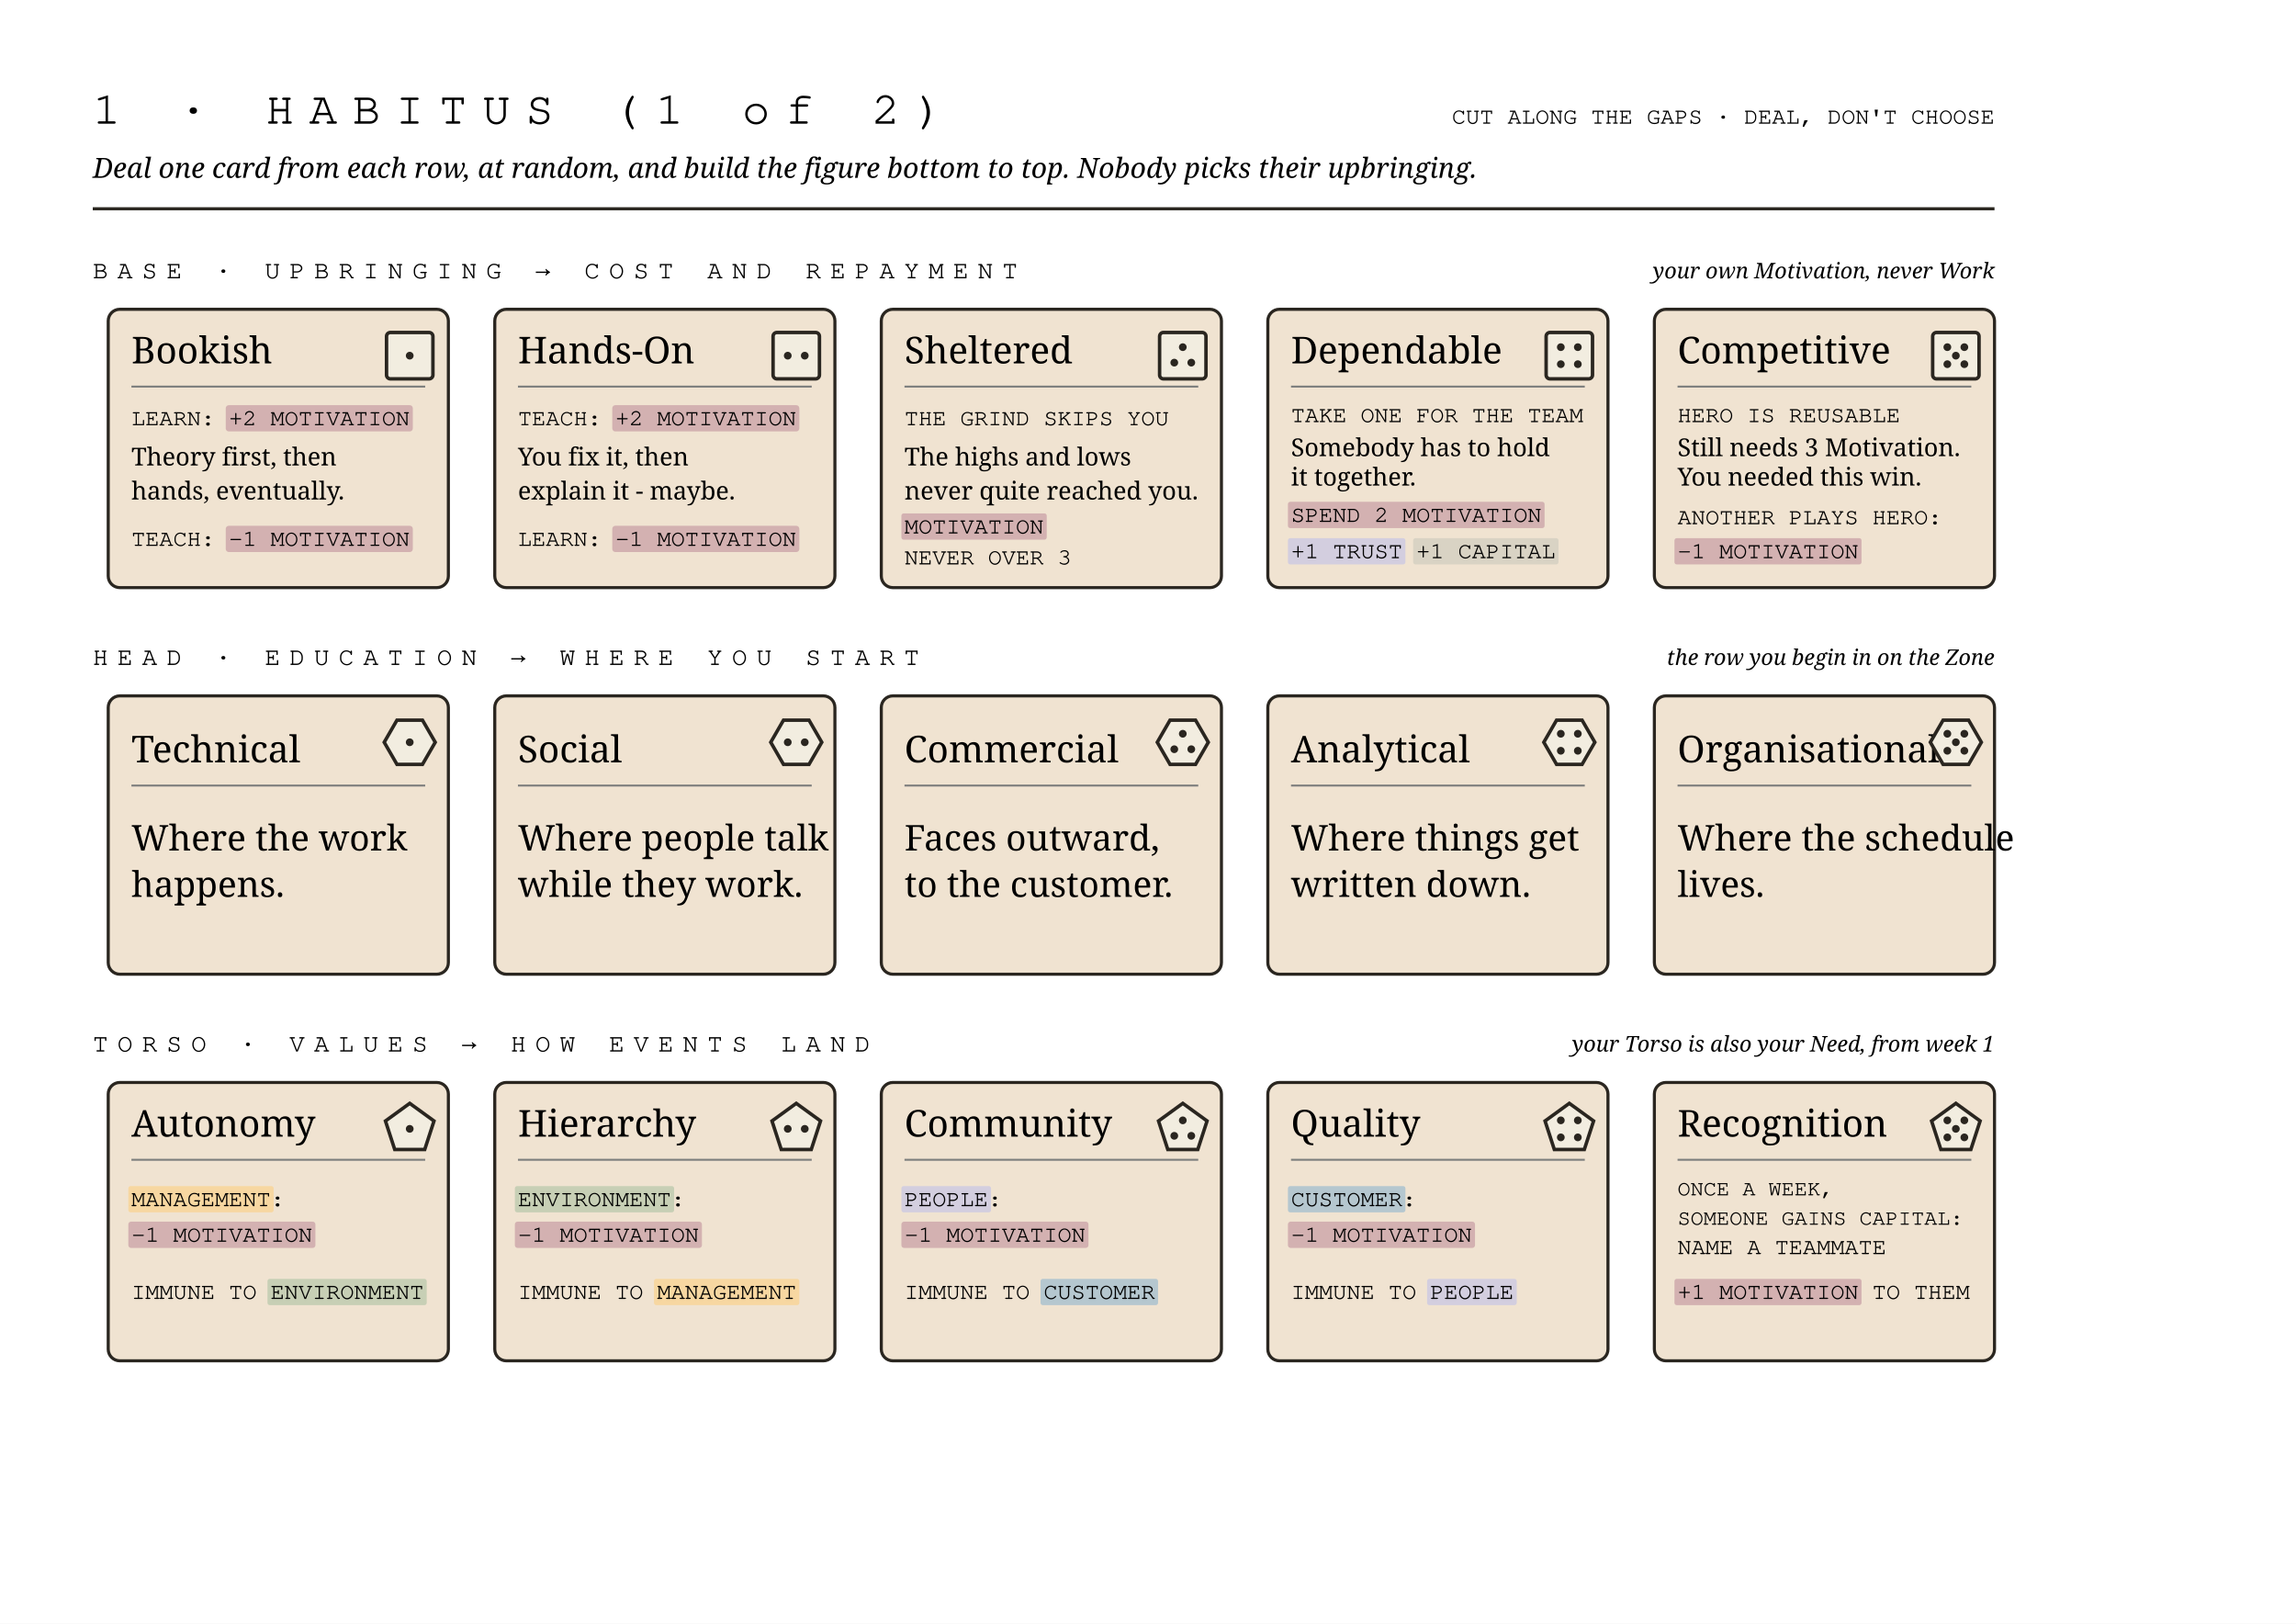
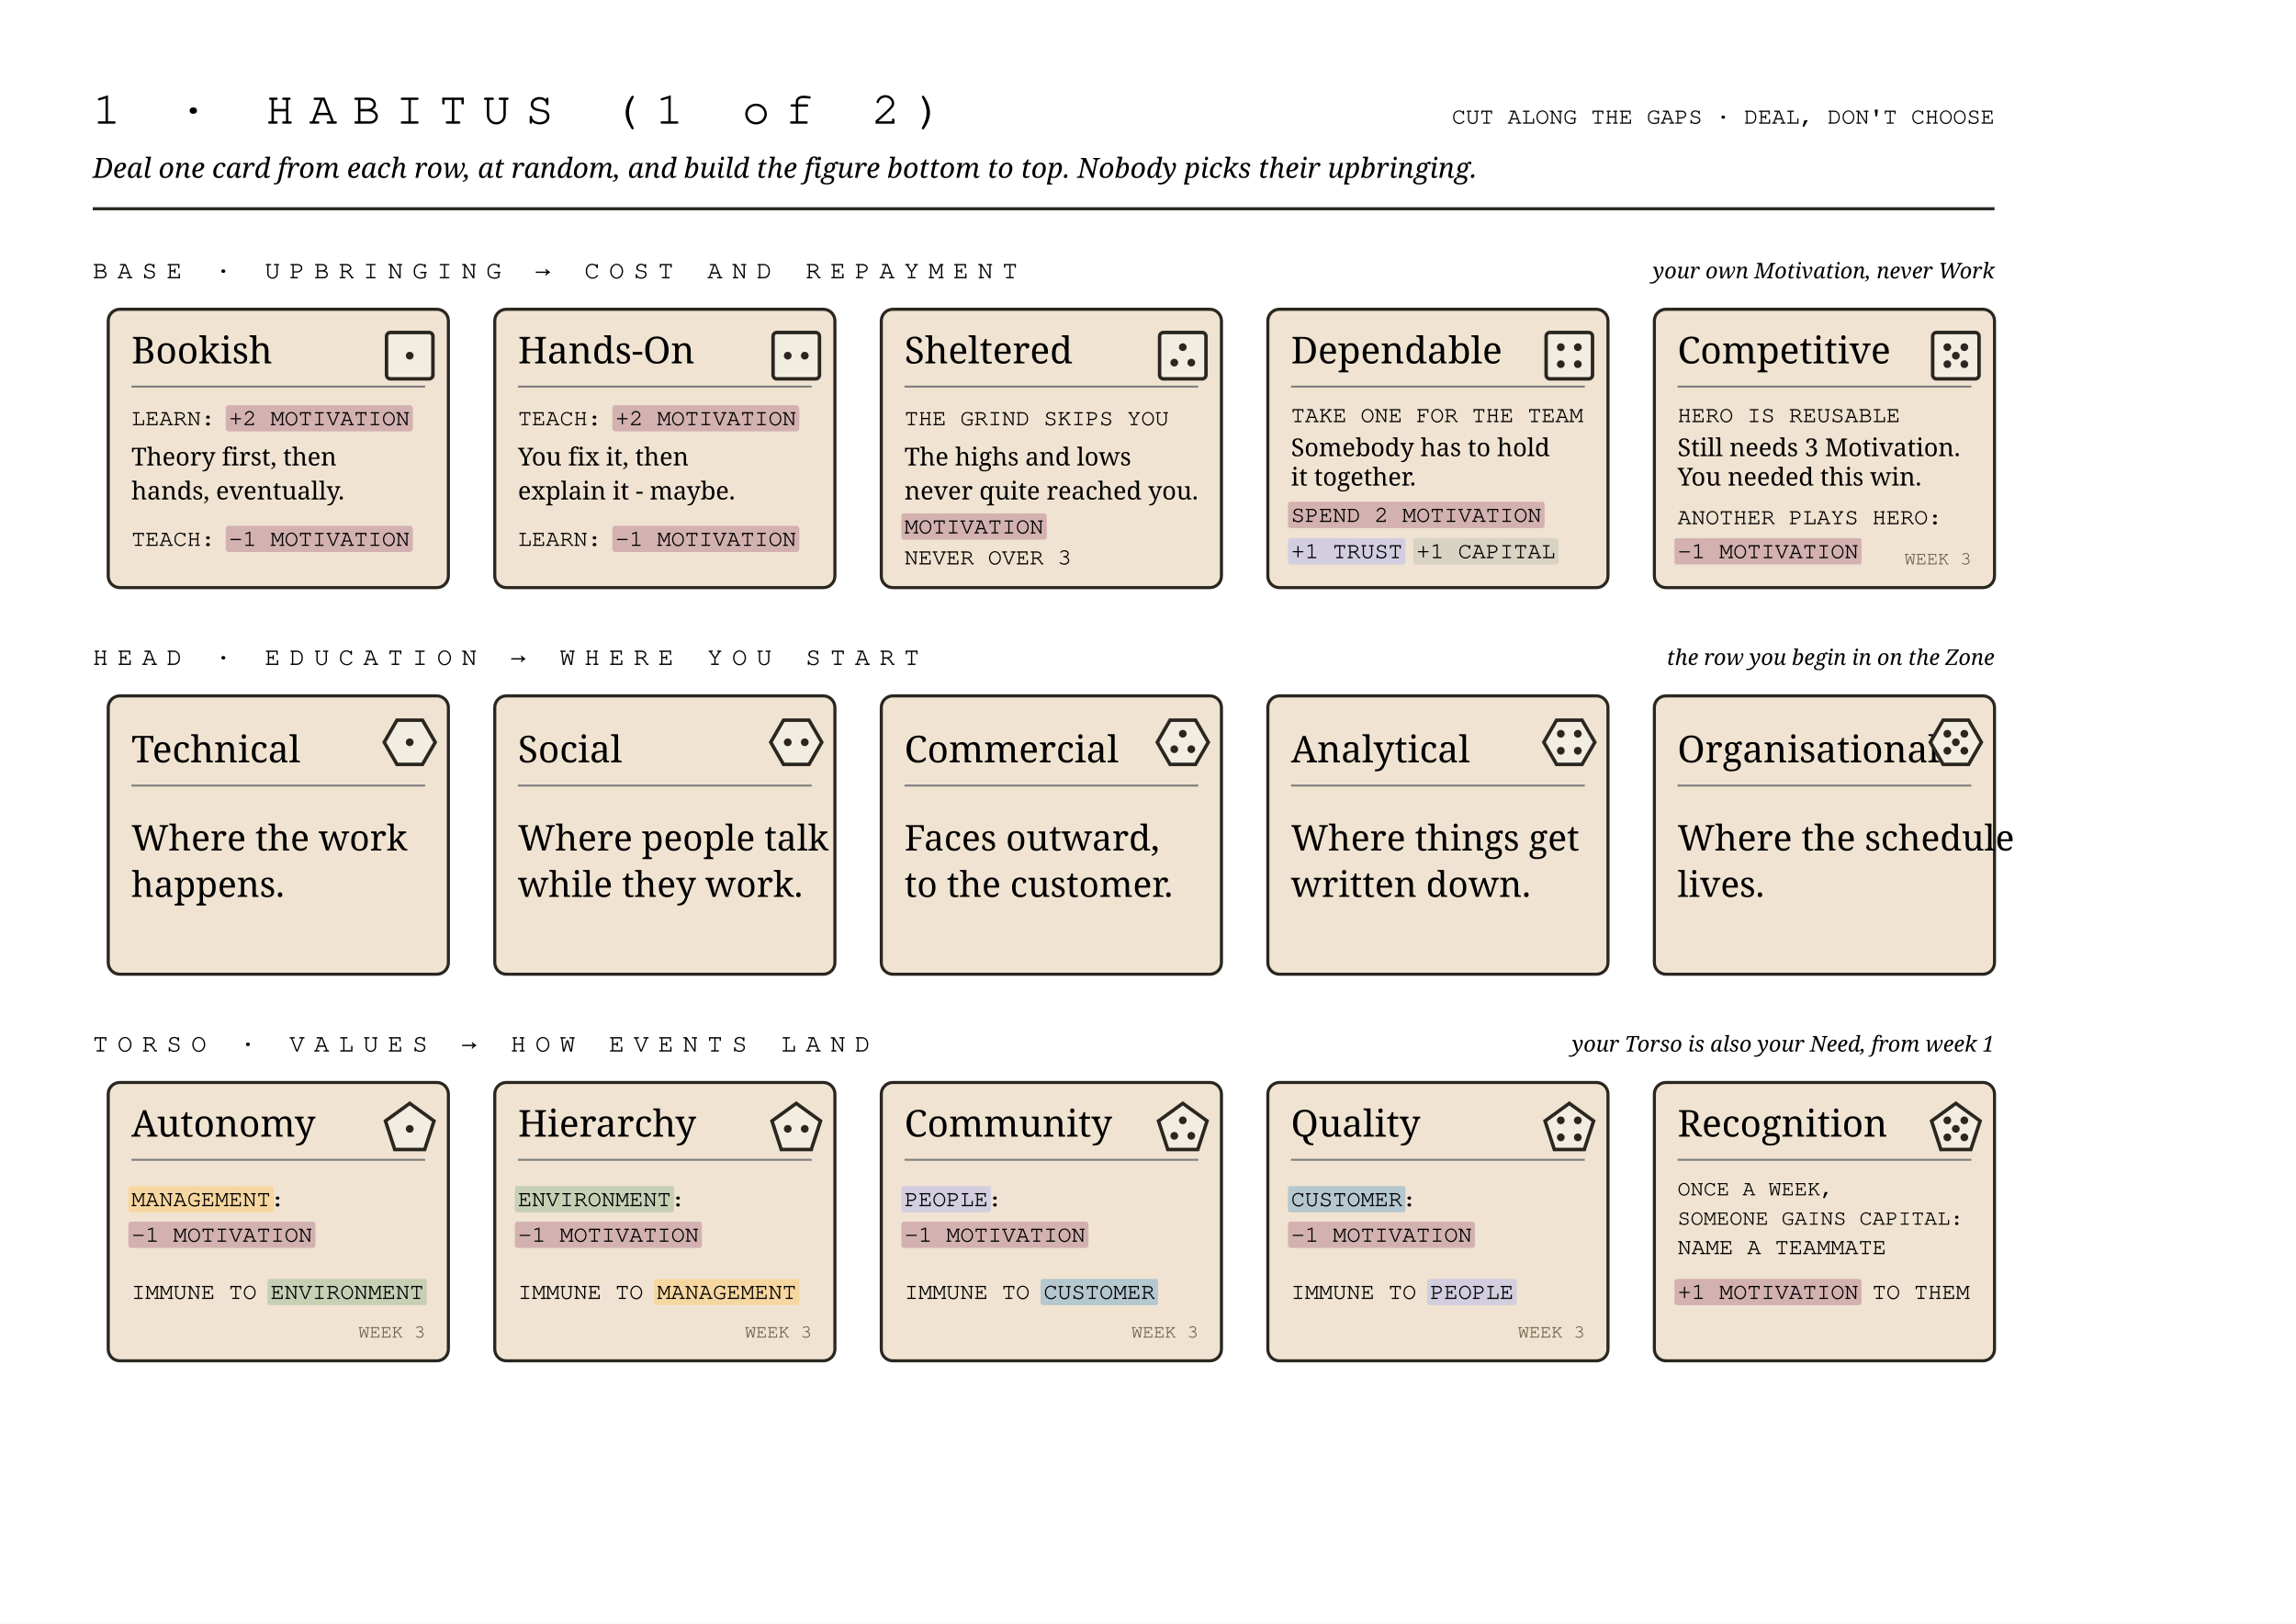
<svg xmlns="http://www.w3.org/2000/svg" width="297mm" height="210mm" viewBox="0 0 297 210">
  <style>
  .serif { font-family:"EB Garamond",Garamond,Georgia,serif; fill:#000000; }
  .mono  { font-family:"IBM Plex Mono","Courier Prime",Courier,monospace; fill:#000000; }
  .cut   { fill:#F0E3D1; stroke:#2A2620; stroke-width:.4; }
  .hair  { stroke:#4A5259; stroke-width:.25; fill:none; opacity:.7; }
  .nm    { font-size:4.2px; }
  .ef    { font-size:2.5px; }
  .rl    { font-size: 3.3px; letter-spacing:1.2px; }
  .ic    { fill:#F2EDE0; stroke:#2A2620; stroke-width:.45; }
  .pip   { fill:#2A2620; stroke:none; }
+   .wk    { fill:#6E6249; }
</style>
  <defs>
    <g id="sh-base">
      <rect x="-3" y="-3" width="6" height="6" rx=".5" class="ic" />
    </g>
    <g id="sh-head">
      <polygon points="3.3,0 1.65,2.86 -1.65,2.86 -3.3,0 -1.65,-2.86 1.65,-2.86" class="ic" />
    </g>
    <g id="sh-torso">
      <polygon points="0,-3.3 3.14,-1.02 1.94,2.67 -1.94,2.67 -3.14,-1.02" class="ic" />
    </g>
    <g id="p1">
      <circle cx="0" cy="0" r=".5" class="pip" />
    </g>
    <g id="p2">
      <circle cx="-1.1" cy="0" r=".5" class="pip" />
      <circle cx="1.1" cy="0" r=".5" class="pip" />
    </g>
    <g id="p3">
      <circle cx="0" cy="-1.1" r=".5" class="pip" />
      <circle cx="-1.1" cy="0.9" r=".5" class="pip" />
      <circle cx="1.1" cy="0.9" r=".5" class="pip" />
    </g>
    <g id="p4">
      <circle cx="-1.1" cy="-1.1" r=".5" class="pip" />
      <circle cx="1.1" cy="-1.1" r=".5" class="pip" />
      <circle cx="-1.1" cy="1.1" r=".5" class="pip" />
      <circle cx="1.1" cy="1.1" r=".5" class="pip" />
    </g>
    <g id="p5">
      <circle cx="-1.1" cy="-1.1" r=".5" class="pip" />
      <circle cx="1.1" cy="-1.1" r=".5" class="pip" />
      <circle cx="0" cy="0" r=".5" class="pip" />
      <circle cx="-1.1" cy="1.1" r=".5" class="pip" />
      <circle cx="1.1" cy="1.1" r=".5" class="pip" />
    </g>
  </defs>
  <rect width="297" height="210" fill="#FFFFFF" />
  <text x="12" y="16" class="mono" font-size="6" letter-spacing="2">1 · HABITUS (1 of 2)</text>
  <text x="12" y="23" class="serif" font-size="3.6" font-style="italic">Deal one card from each row, at random, and build the figure bottom to top. Nobody picks their upbringing.</text>
  <text x="258" y="16" class="mono" font-size="3" text-anchor="end">CUT ALONG THE GAPS · DEAL, DON'T CHOOSE</text>
  <line x1="12" y1="27" x2="258" y2="27" stroke="#2A2620" stroke-width=".4" />
  <text x="12" y="36" class="mono rl">BASE · UPBRINGING → COST AND REPAYMENT</text>
  <text x="258" y="36" class="serif" font-size="2.8" text-anchor="end" font-style="italic">your own Motivation, never Work</text>
  <g>
    <rect x="14" y="40" width="44" height="36" rx="1.5" class="cut" />
    <text x="17" y="47" class="serif" font-size="4.8">Bookish</text>
    <line x1="17" y1="50" x2="55" y2="50" class="hair" />
    <rect x="29.2" y="52.4" width="24.2" height="3.4" rx=".4" fill="#D3B1B1" />
    <text x="17" y="55" class="mono" font-size="3">LEARN: +2 MOTIVATION</text>
    <text x="17" y="60.2" class="serif" font-size="3.2">Theory first, then</text>
    <text x="17" y="64.6" class="serif" font-size="3.2">hands, eventually.</text>
    <rect x="29.2" y="68" width="24.2" height="3.4" rx=".4" fill="#D3B1B1" />
    <text x="17" y="70.6" class="mono" font-size="3">TEACH: -1 MOTIVATION</text>
    <g transform="translate(13.5,0)">
      <rect x="50.5" y="40" width="44" height="36" rx="1.5" class="cut" />
      <text x="53.5" y="47" class="serif" font-size="4.8">Hands-On</text>
      <line x1="53.5" y1="50" x2="91.5" y2="50" class="hair" />
      <rect x="65.7" y="52.4" width="24.2" height="3.4" rx=".4" fill="#D3B1B1" />
      <text x="53.5" y="55" class="mono" font-size="3">TEACH: +2 MOTIVATION</text>
      <text x="53.5" y="60.2" class="serif" font-size="3.2">You fix it, then</text>
      <text x="53.5" y="64.6" class="serif" font-size="3.2">explain it - maybe.</text>
      <rect x="65.7" y="68" width="24.2" height="3.4" rx=".4" fill="#D3B1B1" />
      <text x="53.5" y="70.6" class="mono" font-size="3">LEARN: -1 MOTIVATION</text>
    </g>
    <g transform="translate(27,0)">
      <rect x="87" y="40" width="44" height="36" rx="1.5" class="cut" />
      <text x="90" y="47" class="serif" font-size="4.8">Sheltered</text>
      <line x1="90" y1="50" x2="128" y2="50" class="hair" />
      <text x="90" y="55" class="mono" font-size="3">THE GRIND SKIPS YOU</text>
      <text x="90" y="60.2" class="serif" font-size="3.2">The highs and lows</text>
      <text x="90" y="64.6" class="serif" font-size="3.2">never quite reached you.</text>
      <rect x="89.6" y="66.4" width="18.8" height="3.4" rx=".3" fill="#D3B1B1" />
      <text x="90" y="69" class="mono" font-size="3">MOTIVATION</text>
      <text x="90" y="73" class="mono" font-size="3">NEVER OVER 3</text>
    </g>
    <g transform="translate(40.5,0)">
      <rect x="123.5" y="40" width="44" height="36" rx="1.5" class="cut" />
      <text x="126.5" y="47" class="serif" font-size="4.8">Dependable</text>
      <line x1="126.5" y1="50" x2="164.5" y2="50" class="hair" />
      <text x="126.5" y="54.6" class="mono" font-size="3">TAKE ONE FOR THE TEAM</text>
      <text x="126.5" y="59" class="serif" font-size="3.2">Somebody has to hold</text>
      <text x="126.5" y="62.8" class="serif" font-size="3.2">it together.</text>
      <rect x="126.1" y="64.9" width="33.2" height="3.4" rx=".3" fill="#D3B1B1" />
      <text x="126.5" y="67.5" class="mono" font-size="3">SPEND 2 MOTIVATION</text>
      <rect x="126.1" y="69.6" width="15.2" height="3.4" rx=".3" fill="#D3CEDF" />
      <rect x="142.3" y="69.6" width="18.8" height="3.4" rx=".3" fill="#D9D3C4" />
      <text x="126.5" y="72.2" class="mono" font-size="3">+1 TRUST +1 CAPITAL</text>
    </g>
    <g transform="translate(54,0)">
      <rect x="160" y="40" width="44" height="36" rx="1.5" class="cut" />
      <text x="163" y="47" class="serif" font-size="4.8">Competitive</text>
      <line x1="163" y1="50" x2="201" y2="50" class="hair" />
      <text x="163" y="54.6" class="mono" font-size="3">HERO IS REUSABLE</text>
      <text x="163" y="59" class="serif" font-size="3.2">Still needs 3 Motivation.</text>
      <text x="163" y="62.8" class="serif" font-size="3.2">You needed this win.</text>
      <text x="163" y="67.8" class="mono" font-size="3">ANOTHER PLAYS HERO:</text>
      <rect x="162.6" y="69.6" width="24.2" height="3.4" rx=".3" fill="#D3B1B1" />
      <text x="163" y="72.2" class="mono" font-size="3">-1 MOTIVATION</text>
+       <text x="201" y="73" class="mono wk" font-size="2.4" text-anchor="end">WEEK 3</text>
    </g>
  </g>
  <text x="12" y="86" class="mono rl">HEAD · EDUCATION → WHERE YOU START</text>
  <text x="258" y="86" class="serif" font-size="2.8" text-anchor="end" font-style="italic">the row you begin in on the Zone</text>
  <g>
    <rect x="14" y="90" width="44" height="36" rx="1.5" class="cut" />
    <text x="17" y="98.6" class="serif" font-size="4.8">Technical</text>
    <line x1="17" y1="101.6" x2="55" y2="101.6" class="hair" />
    <text x="17" y="110" class="serif" font-size="4.6">Where the work</text>
    <text x="17" y="116" class="serif" font-size="4.6">happens.</text>
    <g transform="translate(13.5,0)">
      <rect x="50.5" y="90" width="44" height="36" rx="1.5" class="cut" />
      <text x="53.5" y="98.6" class="serif" font-size="4.8">Social</text>
      <line x1="53.5" y1="101.6" x2="91.5" y2="101.6" class="hair" />
      <text x="53.5" y="110" class="serif" font-size="4.6">Where people talk</text>
      <text x="53.5" y="116" class="serif" font-size="4.6">while they work.</text>
    </g>
    <g transform="translate(27,0)">
      <rect x="87" y="90" width="44" height="36" rx="1.5" class="cut" />
      <text x="90" y="98.6" class="serif" font-size="4.8">Commercial</text>
      <line x1="90" y1="101.6" x2="128" y2="101.6" class="hair" />
      <text x="90" y="110" class="serif" font-size="4.6">Faces outward,</text>
      <text x="90" y="116" class="serif" font-size="4.6">to the customer.</text>
    </g>
    <g transform="translate(40.5,0)">
      <rect x="123.5" y="90" width="44" height="36" rx="1.5" class="cut" />
      <text x="126.5" y="98.6" class="serif" font-size="4.8">Analytical</text>
      <line x1="126.5" y1="101.6" x2="164.5" y2="101.6" class="hair" />
      <text x="126.5" y="110" class="serif" font-size="4.6">Where things get</text>
      <text x="126.5" y="116" class="serif" font-size="4.6">written down.</text>
    </g>
    <g transform="translate(54,0)">
      <rect x="160" y="90" width="44" height="36" rx="1.5" class="cut" />
      <text x="163" y="98.6" class="serif" font-size="4.8">Organisational</text>
      <line x1="163" y1="101.6" x2="201" y2="101.6" class="hair" />
      <text x="163" y="110" class="serif" font-size="4.6">Where the schedule</text>
      <text x="163" y="116" class="serif" font-size="4.6">lives.</text>
    </g>
  </g>
  <text x="12" y="136" class="mono rl">TORSO · VALUES → HOW EVENTS LAND</text>
  <text x="258" y="136" class="serif" font-size="2.8" text-anchor="end" font-style="italic">your Torso is also your Need, from week 1</text>
  <g>
    <rect x="14" y="140" width="44" height="36" rx="1.5" class="cut" />
    <text x="17" y="147" class="serif" font-size="4.8">Autonomy</text>
    <line x1="17" y1="150" x2="55" y2="150" class="hair" />
    <rect x="16.6" y="153.4" width="18.8" height="3.4" rx=".3" fill="#F7D7A1" />
    <text x="17" y="156" class="mono" font-size="3">MANAGEMENT:</text>
    <rect x="16.6" y="158" width="24.2" height="3.4" rx=".35" fill="#D3B1B1" />
    <text x="17" y="160.6" class="mono" font-size="3">-1 MOTIVATION</text>
    <rect x="34.6" y="165.4" width="20.6" height="3.4" rx=".3" fill="#C7CFB5" />
    <text x="17" y="168" class="mono" font-size="3">IMMUNE TO ENVIRONMENT</text>
+     <text x="55" y="173" class="mono wk" font-size="2.4" text-anchor="end">WEEK 3</text>
    <g transform="translate(13.5,0)">
      <rect x="50.5" y="140" width="44" height="36" rx="1.5" class="cut" />
      <text x="53.5" y="147" class="serif" font-size="4.8">Hierarchy</text>
      <line x1="53.5" y1="150" x2="91.5" y2="150" class="hair" />
      <rect x="53.1" y="153.4" width="20.6" height="3.4" rx=".3" fill="#C7CFB5" />
      <text x="53.5" y="156" class="mono" font-size="3">ENVIRONMENT:</text>
      <rect x="53.1" y="158" width="24.2" height="3.4" rx=".35" fill="#D3B1B1" />
      <text x="53.5" y="160.6" class="mono" font-size="3">-1 MOTIVATION</text>
      <rect x="71.1" y="165.4" width="18.8" height="3.4" rx=".3" fill="#F7D7A1" />
      <text x="53.5" y="168" class="mono" font-size="3">IMMUNE TO MANAGEMENT</text>
+       <text x="91.5" y="173" class="mono wk" font-size="2.4" text-anchor="end">WEEK 3</text>
    </g>
    <g transform="translate(27,0)">
      <rect x="87" y="140" width="44" height="36" rx="1.5" class="cut" />
      <text x="90" y="147" class="serif" font-size="4.8">Community</text>
      <line x1="90" y1="150" x2="128" y2="150" class="hair" />
      <rect x="89.6" y="153.4" width="11.6" height="3.4" rx=".3" fill="#D3CEDF" />
      <text x="90" y="156" class="mono" font-size="3">PEOPLE:</text>
      <rect x="89.6" y="158" width="24.2" height="3.4" rx=".35" fill="#D3B1B1" />
      <text x="90" y="160.6" class="mono" font-size="3">-1 MOTIVATION</text>
      <rect x="107.6" y="165.4" width="15.2" height="3.4" rx=".3" fill="#B5C7CF" />
      <text x="90" y="168" class="mono" font-size="3">IMMUNE TO CUSTOMER</text>
+       <text x="128" y="173" class="mono wk" font-size="2.4" text-anchor="end">WEEK 3</text>
    </g>
    <g transform="translate(40.5,0)">
      <rect x="123.5" y="140" width="44" height="36" rx="1.5" class="cut" />
      <text x="126.5" y="147" class="serif" font-size="4.8">Quality</text>
      <line x1="126.5" y1="150" x2="164.5" y2="150" class="hair" />
      <rect x="126.1" y="153.4" width="15.2" height="3.4" rx=".3" fill="#B5C7CF" />
      <text x="126.5" y="156" class="mono" font-size="3">CUSTOMER:</text>
      <rect x="126.1" y="158" width="24.2" height="3.4" rx=".35" fill="#D3B1B1" />
      <text x="126.5" y="160.6" class="mono" font-size="3">-1 MOTIVATION</text>
      <rect x="144.1" y="165.4" width="11.6" height="3.4" rx=".3" fill="#D3CEDF" />
      <text x="126.5" y="168" class="mono" font-size="3">IMMUNE TO PEOPLE</text>
+       <text x="164.5" y="173" class="mono wk" font-size="2.4" text-anchor="end">WEEK 3</text>
    </g>
    <g transform="translate(54,0)">
      <rect x="160" y="140" width="44" height="36" rx="1.5" class="cut" />
      <text x="163" y="147" class="serif" font-size="4.8">Recognition</text>
      <line x1="163" y1="150" x2="201" y2="150" class="hair" />
      <text x="163" y="154.6" class="mono" font-size="2.8">ONCE A WEEK,</text>
      <text x="163" y="158.4" class="mono" font-size="2.8">SOMEONE GAINS CAPITAL:</text>
      <text x="163" y="162.2" class="mono" font-size="3">NAME A TEAMMATE</text>
      <rect x="162.6" y="165.4" width="24.2" height="3.4" rx=".3" fill="#D3B1B1" />
      <text x="163" y="168" class="mono" font-size="3">+1 MOTIVATION TO THEM</text>
    </g>
  </g>
  <g id="icons">
    <g transform="translate(53,46)">
      <use href="#sh-base" />
      <use href="#p1" />
    </g>
    <g transform="translate(103,46)">
      <use href="#sh-base" />
      <use href="#p2" />
    </g>
    <g transform="translate(153,46)">
      <use href="#sh-base" />
      <use href="#p3" />
    </g>
    <g transform="translate(203,46)">
      <use href="#sh-base" />
      <use href="#p4" />
    </g>
    <g transform="translate(253,46)">
      <use href="#sh-base" />
      <use href="#p5" />
    </g>
    <g transform="translate(53,96)">
      <use href="#sh-head" />
      <use href="#p1" />
    </g>
    <g transform="translate(103,96)">
      <use href="#sh-head" />
      <use href="#p2" />
    </g>
    <g transform="translate(153,96)">
      <use href="#sh-head" />
      <use href="#p3" />
    </g>
    <g transform="translate(203,96)">
      <use href="#sh-head" />
      <use href="#p4" />
    </g>
    <g transform="translate(253,96)">
      <use href="#sh-head" />
      <use href="#p5" />
    </g>
    <g transform="translate(53,146)">
      <use href="#sh-torso" />
      <use href="#p1" />
    </g>
    <g transform="translate(103,146)">
      <use href="#sh-torso" />
      <use href="#p2" />
    </g>
    <g transform="translate(153,146)">
      <use href="#sh-torso" />
      <use href="#p3" />
    </g>
    <g transform="translate(203,146)">
      <use href="#sh-torso" />
      <use href="#p4" />
    </g>
    <g transform="translate(253,146)">
      <use href="#sh-torso" />
      <use href="#p5" />
    </g>
  </g>
</svg>
